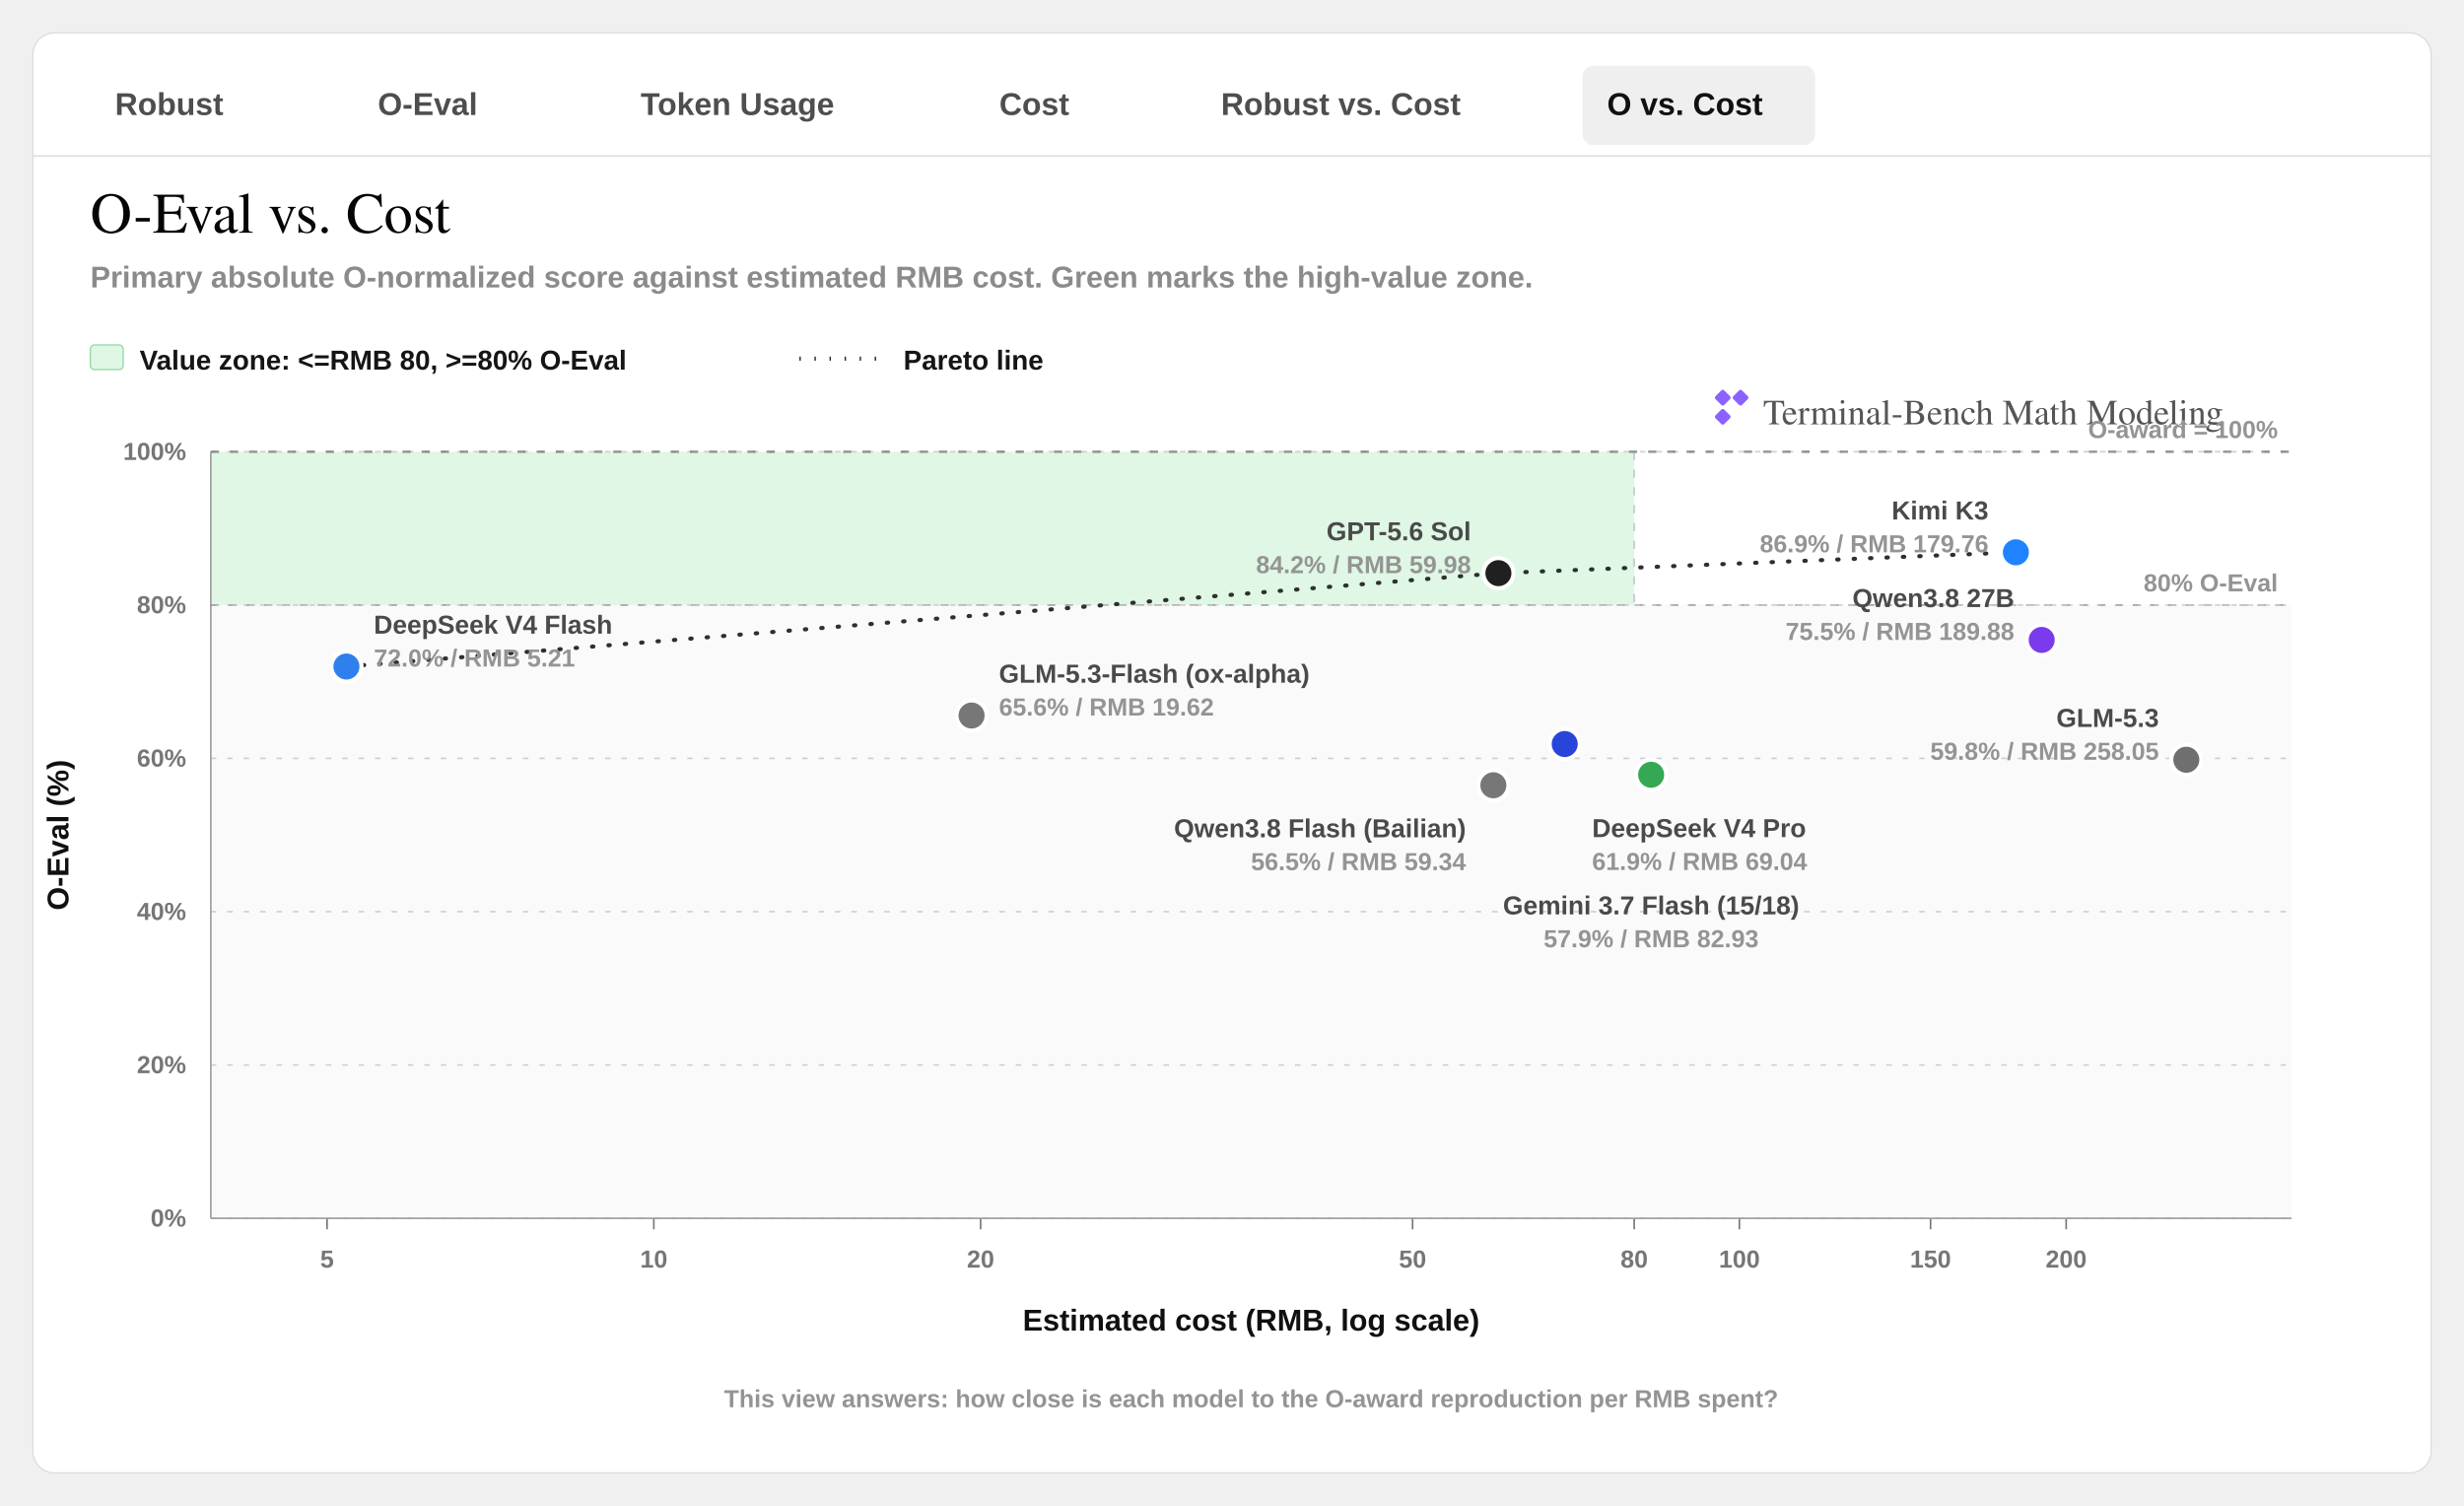
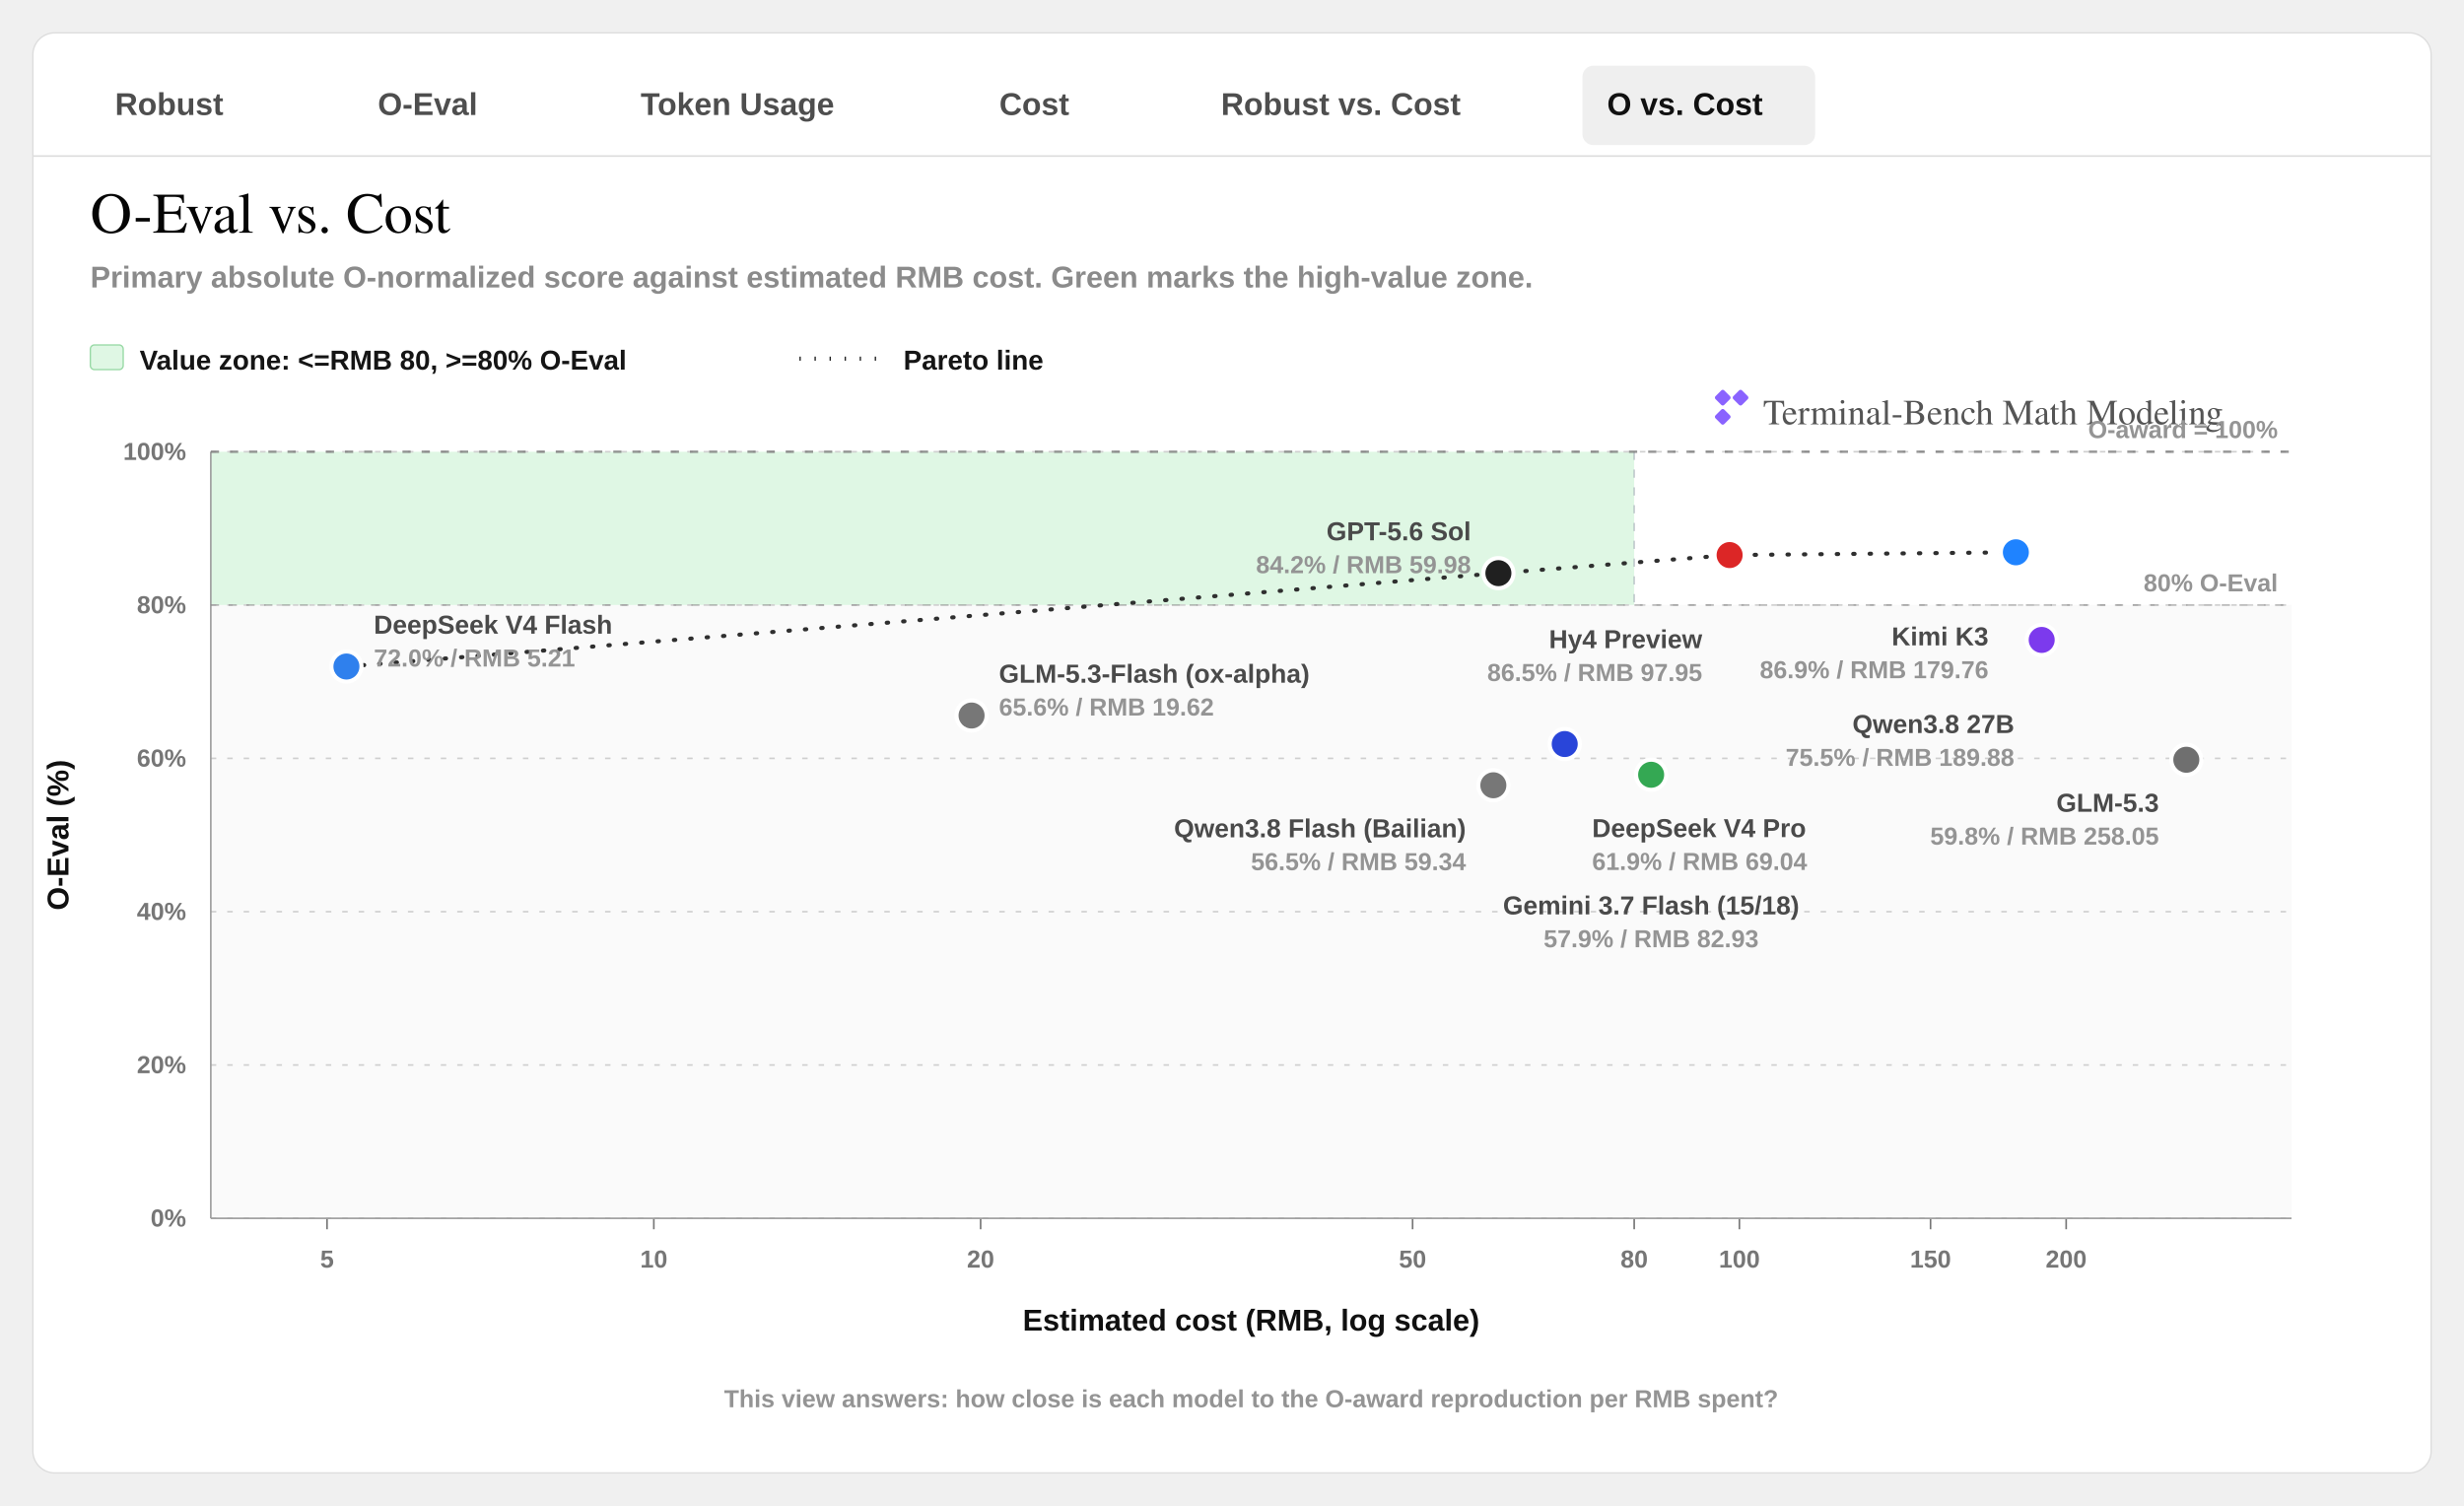
<svg xmlns="http://www.w3.org/2000/svg" width="1800" height="1100" viewBox="0 0 1800 1100" role="img">
  <style>
      .title { font-family: Georgia, Times, serif; font-size: 42px; fill: #050505; }
      .subtitle { font-family: Arial, Helvetica, sans-serif; font-size: 22px; fill: #8b8b8b; font-weight: 650; }
      .tab { font-family: Arial, Helvetica, sans-serif; font-size: 23px; fill: #4e4e4e; font-weight: 760; }
      .tab-active { fill: #111111; }
      .axis { font-family: Arial, Helvetica, sans-serif; font-size: 18px; fill: #767676; font-weight: 600; }
      .axis-title { font-family: Arial, Helvetica, sans-serif; font-size: 22px; fill: #101010; font-weight: 720; }
      .legend { font-family: Arial, Helvetica, sans-serif; font-size: 20px; fill: #151515; font-weight: 680; }
      .x-label { font-family: Arial, Helvetica, sans-serif; font-size: 18px; fill: #151515; font-weight: 650; }
      .bar-label { font-family: Arial, Helvetica, sans-serif; font-size: 22px; fill: #ffffff; font-weight: 800; }
      .top-label { font-family: Arial, Helvetica, sans-serif; font-size: 19px; fill: #939393; font-weight: 750; }
      .small-note { font-family: Arial, Helvetica, sans-serif; font-size: 18px; fill: #949494; font-weight: 650; }
      .point-label { font-family: Arial, Helvetica, sans-serif; font-size: 19px; fill: #4a4a4a; font-weight: 700; }
      .brand { font-family: Georgia, Times, serif; font-size: 26px; fill: #555555; }
    </style>
  <rect x="24.00" y="24.00" width="1752.00" height="1052.00" fill="#ffffff" stroke="#dddddd" rx="16.00" />
  <text x="84.00" y="84.00" text-anchor="start" class="tab">Robust</text>
  <text x="276.00" y="84.00" text-anchor="start" class="tab">O-Eval</text>
  <text x="468.00" y="84.00" text-anchor="start" class="tab">Token Usage</text>
  <text x="730.00" y="84.00" text-anchor="start" class="tab">Cost</text>
  <text x="892.00" y="84.00" text-anchor="start" class="tab">Robust vs. Cost</text>
  <rect x="1156.00" y="48.00" width="170.00" height="58.00" fill="#efefef" rx="8.00" />
  <text x="1174.00" y="84.00" text-anchor="start" class="tab tab-active">O vs. Cost</text>
  <line x1="24.00" y1="114.00" x2="1776.00" y2="114.00" stroke="#dddddd" stroke-width="1.20" />
  <text x="66.00" y="170.00" text-anchor="start" class="title">O-Eval vs. Cost</text>
  <text x="66.00" y="210.00" text-anchor="start" class="subtitle">Primary absolute O-normalized score against estimated RMB cost. Green marks the high-value zone.</text>
  <rect x="66.00" y="252.00" width="24.00" height="18.00" fill="#dff7e4" stroke="#98d9a5" rx="3.00" />
  <text x="102.00" y="270.00" text-anchor="start" class="legend">Value zone: &lt;=RMB 80, &gt;=80% O-Eval</text>
  <line x1="584.00" y1="262.00" x2="644.00" y2="262.00" stroke="#222222" stroke-width="3.00" stroke-dasharray="1 10" />
  <text x="660.00" y="270.00" text-anchor="start" class="legend">Pareto line</text>
  <rect x="1254.00" y="286.00" width="9" height="9" rx="1.5" fill="#8a63ff" transform="rotate(-45 1258.50 290.50)" />
  <rect x="1267.00" y="286.00" width="9" height="9" rx="1.5" fill="#8a63ff" transform="rotate(-45 1271.50 290.50)" />
  <rect x="1254.00" y="300.00" width="9" height="9" rx="1.5" fill="#8a63ff" transform="rotate(-45 1258.50 304.50)" />
  <text x="1288.00" y="310.00" text-anchor="start" class="brand">Terminal-Bench Math Modeling</text>
  <rect x="154.00" y="330.00" width="1039.81" height="112.00" fill="#dff7e4" />
  <line x1="1193.81" y1="330.00" x2="1193.81" y2="890.00" stroke="#9ca3af" stroke-width="1.20" stroke-dasharray="6 7" opacity="0.550" />
  <rect x="154.00" y="442.00" width="1520.00" height="448.00" fill="#fafafa" />
  <line x1="154.00" y1="890.00" x2="1674.00" y2="890.00" stroke="#cfcfcf" stroke-width="1.20" stroke-dasharray="4 8" />
  <text x="136.00" y="896.00" text-anchor="end" class="axis">0%</text>
  <line x1="154.00" y1="778.00" x2="1674.00" y2="778.00" stroke="#cfcfcf" stroke-width="1.20" stroke-dasharray="4 8" />
  <text x="136.00" y="784.00" text-anchor="end" class="axis">20%</text>
  <line x1="154.00" y1="666.00" x2="1674.00" y2="666.00" stroke="#cfcfcf" stroke-width="1.20" stroke-dasharray="4 8" />
  <text x="136.00" y="672.00" text-anchor="end" class="axis">40%</text>
  <line x1="154.00" y1="554.00" x2="1674.00" y2="554.00" stroke="#cfcfcf" stroke-width="1.20" stroke-dasharray="4 8" />
  <text x="136.00" y="560.00" text-anchor="end" class="axis">60%</text>
  <line x1="154.00" y1="442.00" x2="1674.00" y2="442.00" stroke="#cfcfcf" stroke-width="1.20" stroke-dasharray="4 8" />
  <text x="136.00" y="448.00" text-anchor="end" class="axis">80%</text>
  <line x1="154.00" y1="330.00" x2="1674.00" y2="330.00" stroke="#cfcfcf" stroke-width="1.20" stroke-dasharray="4 8" />
  <text x="136.00" y="336.00" text-anchor="end" class="axis">100%</text>
  <line x1="238.91" y1="890.00" x2="238.91" y2="898.00" stroke="#777777" stroke-width="1.20" />
  <text x="238.91" y="926.00" text-anchor="middle" class="axis">5</text>
  <line x1="477.63" y1="890.00" x2="477.63" y2="898.00" stroke="#777777" stroke-width="1.20" />
  <text x="477.63" y="926.00" text-anchor="middle" class="axis">10</text>
  <line x1="716.36" y1="890.00" x2="716.36" y2="898.00" stroke="#777777" stroke-width="1.20" />
  <text x="716.36" y="926.00" text-anchor="middle" class="axis">20</text>
  <line x1="1031.93" y1="890.00" x2="1031.93" y2="898.00" stroke="#777777" stroke-width="1.20" />
  <text x="1031.93" y="926.00" text-anchor="middle" class="axis">50</text>
  <line x1="1193.81" y1="890.00" x2="1193.81" y2="898.00" stroke="#777777" stroke-width="1.20" />
  <text x="1193.81" y="926.00" text-anchor="middle" class="axis">80</text>
  <line x1="1270.66" y1="890.00" x2="1270.66" y2="898.00" stroke="#777777" stroke-width="1.20" />
  <text x="1270.66" y="926.00" text-anchor="middle" class="axis">100</text>
  <line x1="1410.30" y1="890.00" x2="1410.30" y2="898.00" stroke="#777777" stroke-width="1.20" />
  <text x="1410.30" y="926.00" text-anchor="middle" class="axis">150</text>
  <line x1="1509.38" y1="890.00" x2="1509.38" y2="898.00" stroke="#777777" stroke-width="1.20" />
  <text x="1509.38" y="926.00" text-anchor="middle" class="axis">200</text>
  <line x1="154.00" y1="890.00" x2="1674.00" y2="890.00" stroke="#9e9e9e" stroke-width="1.20" />
  <line x1="154.00" y1="330.00" x2="154.00" y2="890.00" stroke="#9e9e9e" stroke-width="1.20" />
  <text x="914.00" y="972.00" text-anchor="middle" class="axis-title">Estimated cost (RMB, log scale)</text>
  <text x="50.00" y="610.00" text-anchor="middle" class="axis-title" transform="rotate(-90 50.00 610.00)">O-Eval (%)</text>
  <line x1="154.00" y1="442.00" x2="1674.00" y2="442.00" stroke="#808080" stroke-width="1.20" stroke-dasharray="6 7" opacity="0.550" />
  <line x1="154.00" y1="330.00" x2="1674.00" y2="330.00" stroke="#777777" stroke-width="1.80" stroke-dasharray="6 8" opacity="0.750" />
  <text x="1664.00" y="320.00" text-anchor="end" class="small-note">O-award = 100%</text>
  <text x="1664.00" y="432.00" text-anchor="end" class="small-note">80% O-Eval</text>
-   <path d="M 253.08 486.91 L 1094.61 418.70 L 1472.63 403.47" fill="none" stroke="#2f2f2f" stroke-width="3.00" stroke-dasharray="1 11" stroke-linecap="round" />
+   <path d="M 253.08 486.91 L 1094.61 418.70 L 1263.52 405.49 L 1472.63 403.47" fill="none" stroke="#2f2f2f" stroke-width="3.00" stroke-dasharray="1 11" stroke-linecap="round" />
  <circle cx="253.08" cy="486.91" r="11.00" fill="#2f80ed" stroke="#ffffff" stroke-width="3.00" />
  <text x="273.08" y="462.91" text-anchor="start" class="point-label">DeepSeek V4 Flash</text>
  <text x="273.08" y="486.91" text-anchor="start" class="small-note">72.0% / RMB 5.21</text>
  <circle cx="1143.06" cy="543.53" r="11.00" fill="#2945d9" stroke="#ffffff" stroke-width="3.00" />
  <text x="1163.06" y="611.53" text-anchor="start" class="point-label">DeepSeek V4 Pro</text>
  <text x="1163.06" y="635.53" text-anchor="start" class="small-note">61.9% / RMB 69.04</text>
  <circle cx="1597.15" cy="555.01" r="11.00" fill="#6f6f6f" stroke="#ffffff" stroke-width="3.00" />
-   <text x="1577.15" y="531.01" text-anchor="end" class="point-label">GLM-5.3</text>
-   <text x="1577.15" y="555.01" text-anchor="end" class="small-note">59.8% / RMB 258.05</text>
+   <text x="1577.15" y="593.01" text-anchor="end" class="point-label">GLM-5.3</text>
+   <text x="1577.15" y="617.01" text-anchor="end" class="small-note">59.8% / RMB 258.05</text>
  <circle cx="1094.61" cy="418.70" r="11.00" fill="#202020" stroke="#ffffff" stroke-width="3.00" />
  <text x="1074.61" y="394.70" text-anchor="end" class="point-label">GPT-5.6 Sol</text>
  <text x="1074.61" y="418.70" text-anchor="end" class="small-note">84.2% / RMB 59.98</text>
  <circle cx="1472.63" cy="403.47" r="11.00" fill="#1f83ff" stroke="#ffffff" stroke-width="3.00" />
-   <text x="1452.63" y="379.47" text-anchor="end" class="point-label">Kimi K3</text>
-   <text x="1452.63" y="403.47" text-anchor="end" class="small-note">86.9% / RMB 179.76</text>
+   <text x="1452.63" y="471.47" text-anchor="end" class="point-label">Kimi K3</text>
+   <text x="1452.63" y="495.47" text-anchor="end" class="small-note">86.9% / RMB 179.76</text>
  <circle cx="1206.19" cy="565.98" r="11.00" fill="#34a853" stroke="#ffffff" stroke-width="3.00" />
  <text x="1206.19" y="667.98" text-anchor="middle" class="point-label">Gemini 3.7 Flash (15/18)</text>
  <text x="1206.19" y="691.98" text-anchor="middle" class="small-note">57.9% / RMB 82.93</text>
  <circle cx="1491.50" cy="467.48" r="11.00" fill="#7c3aed" stroke="#ffffff" stroke-width="3.00" />
-   <text x="1471.50" y="443.48" text-anchor="end" class="point-label">Qwen3.8 27B</text>
-   <text x="1471.50" y="467.48" text-anchor="end" class="small-note">75.5% / RMB 189.88</text>
+   <text x="1471.50" y="535.48" text-anchor="end" class="point-label">Qwen3.8 27B</text>
+   <text x="1471.50" y="559.48" text-anchor="end" class="small-note">75.5% / RMB 189.88</text>
  <circle cx="709.75" cy="522.70" r="11.00" fill="#777777" stroke="#ffffff" stroke-width="3.00" />
  <text x="729.75" y="498.70" text-anchor="start" class="point-label">GLM-5.3-Flash (ox-alpha)</text>
  <text x="729.75" y="522.70" text-anchor="start" class="small-note">65.6% / RMB 19.62</text>
  <circle cx="1090.92" cy="573.66" r="11.00" fill="#777777" stroke="#ffffff" stroke-width="3.00" />
  <text x="1070.92" y="611.66" text-anchor="end" class="point-label">Qwen3.8 Flash (Bailian)</text>
  <text x="1070.92" y="635.66" text-anchor="end" class="small-note">56.5% / RMB 59.34</text>
+   <circle cx="1263.52" cy="405.49" r="11.00" fill="#dc2626" stroke="#ffffff" stroke-width="3.00" />
+   <text x="1243.52" y="473.49" text-anchor="end" class="point-label">Hy4 Preview</text>
+   <text x="1243.52" y="497.49" text-anchor="end" class="small-note">86.5% / RMB 97.95</text>
  <text x="914.00" y="1028.00" text-anchor="middle" class="small-note">This view answers: how close is each model to the O-award reproduction per RMB spent?</text>
</svg>
